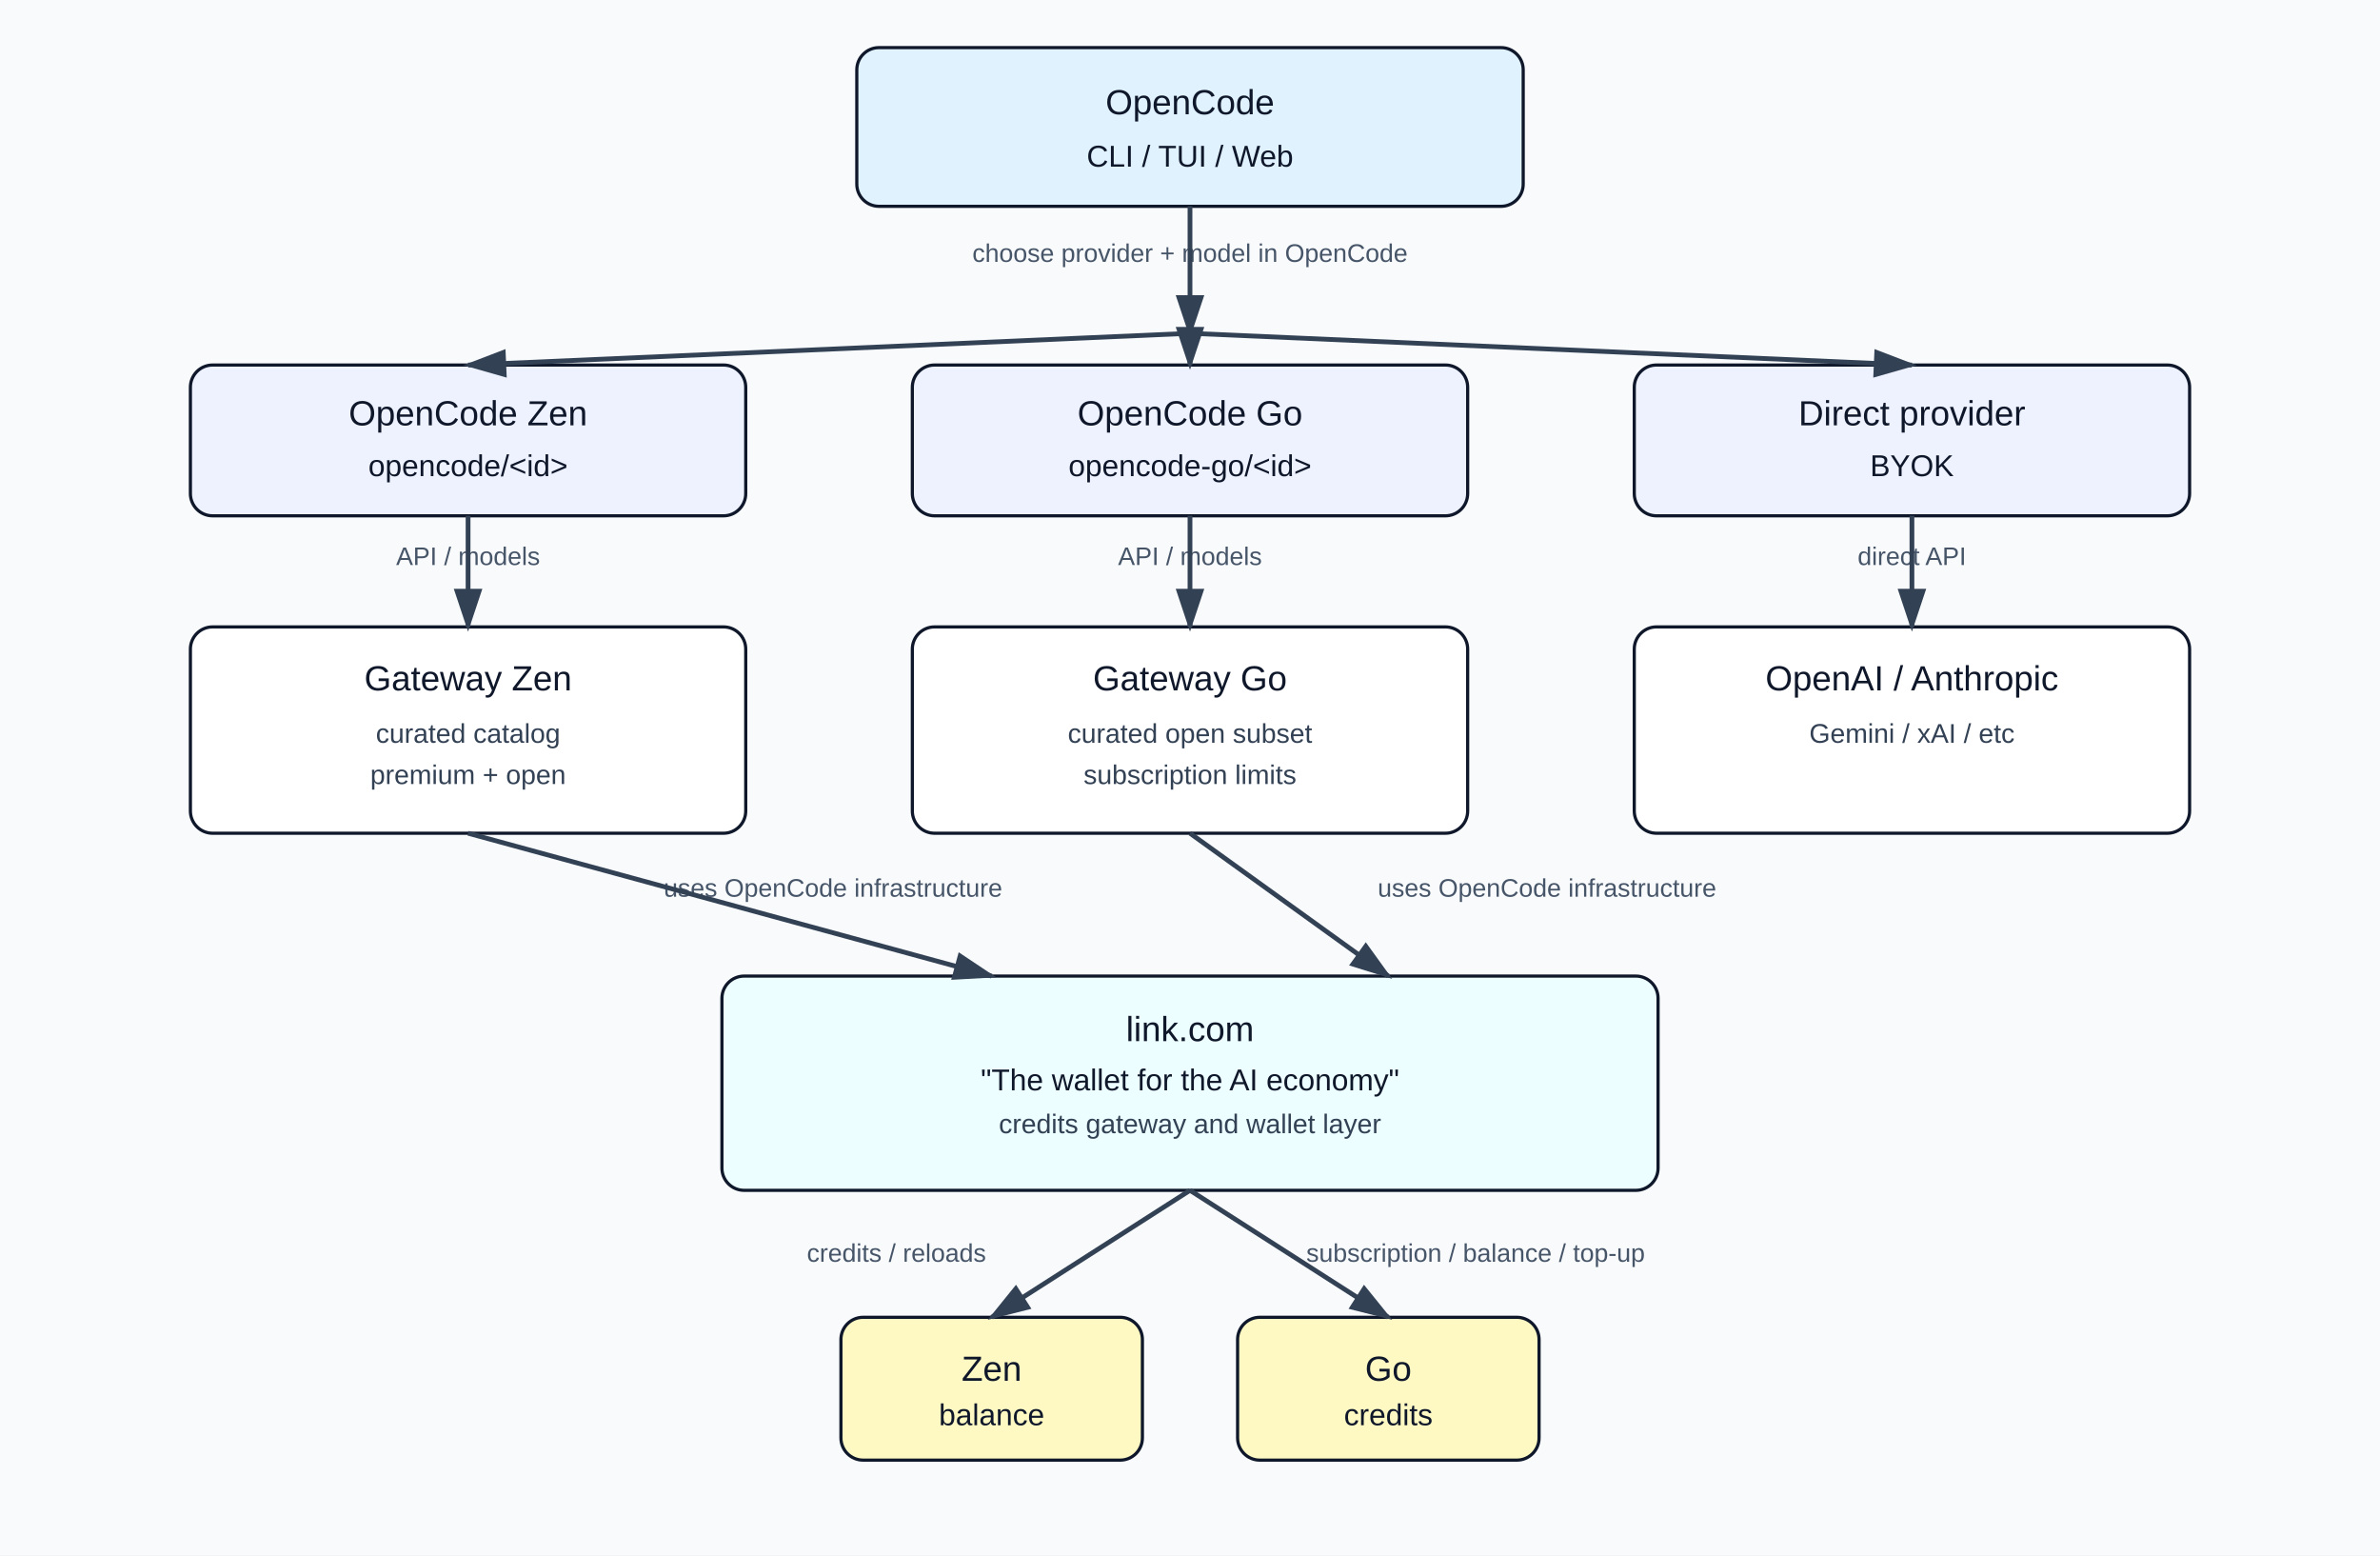
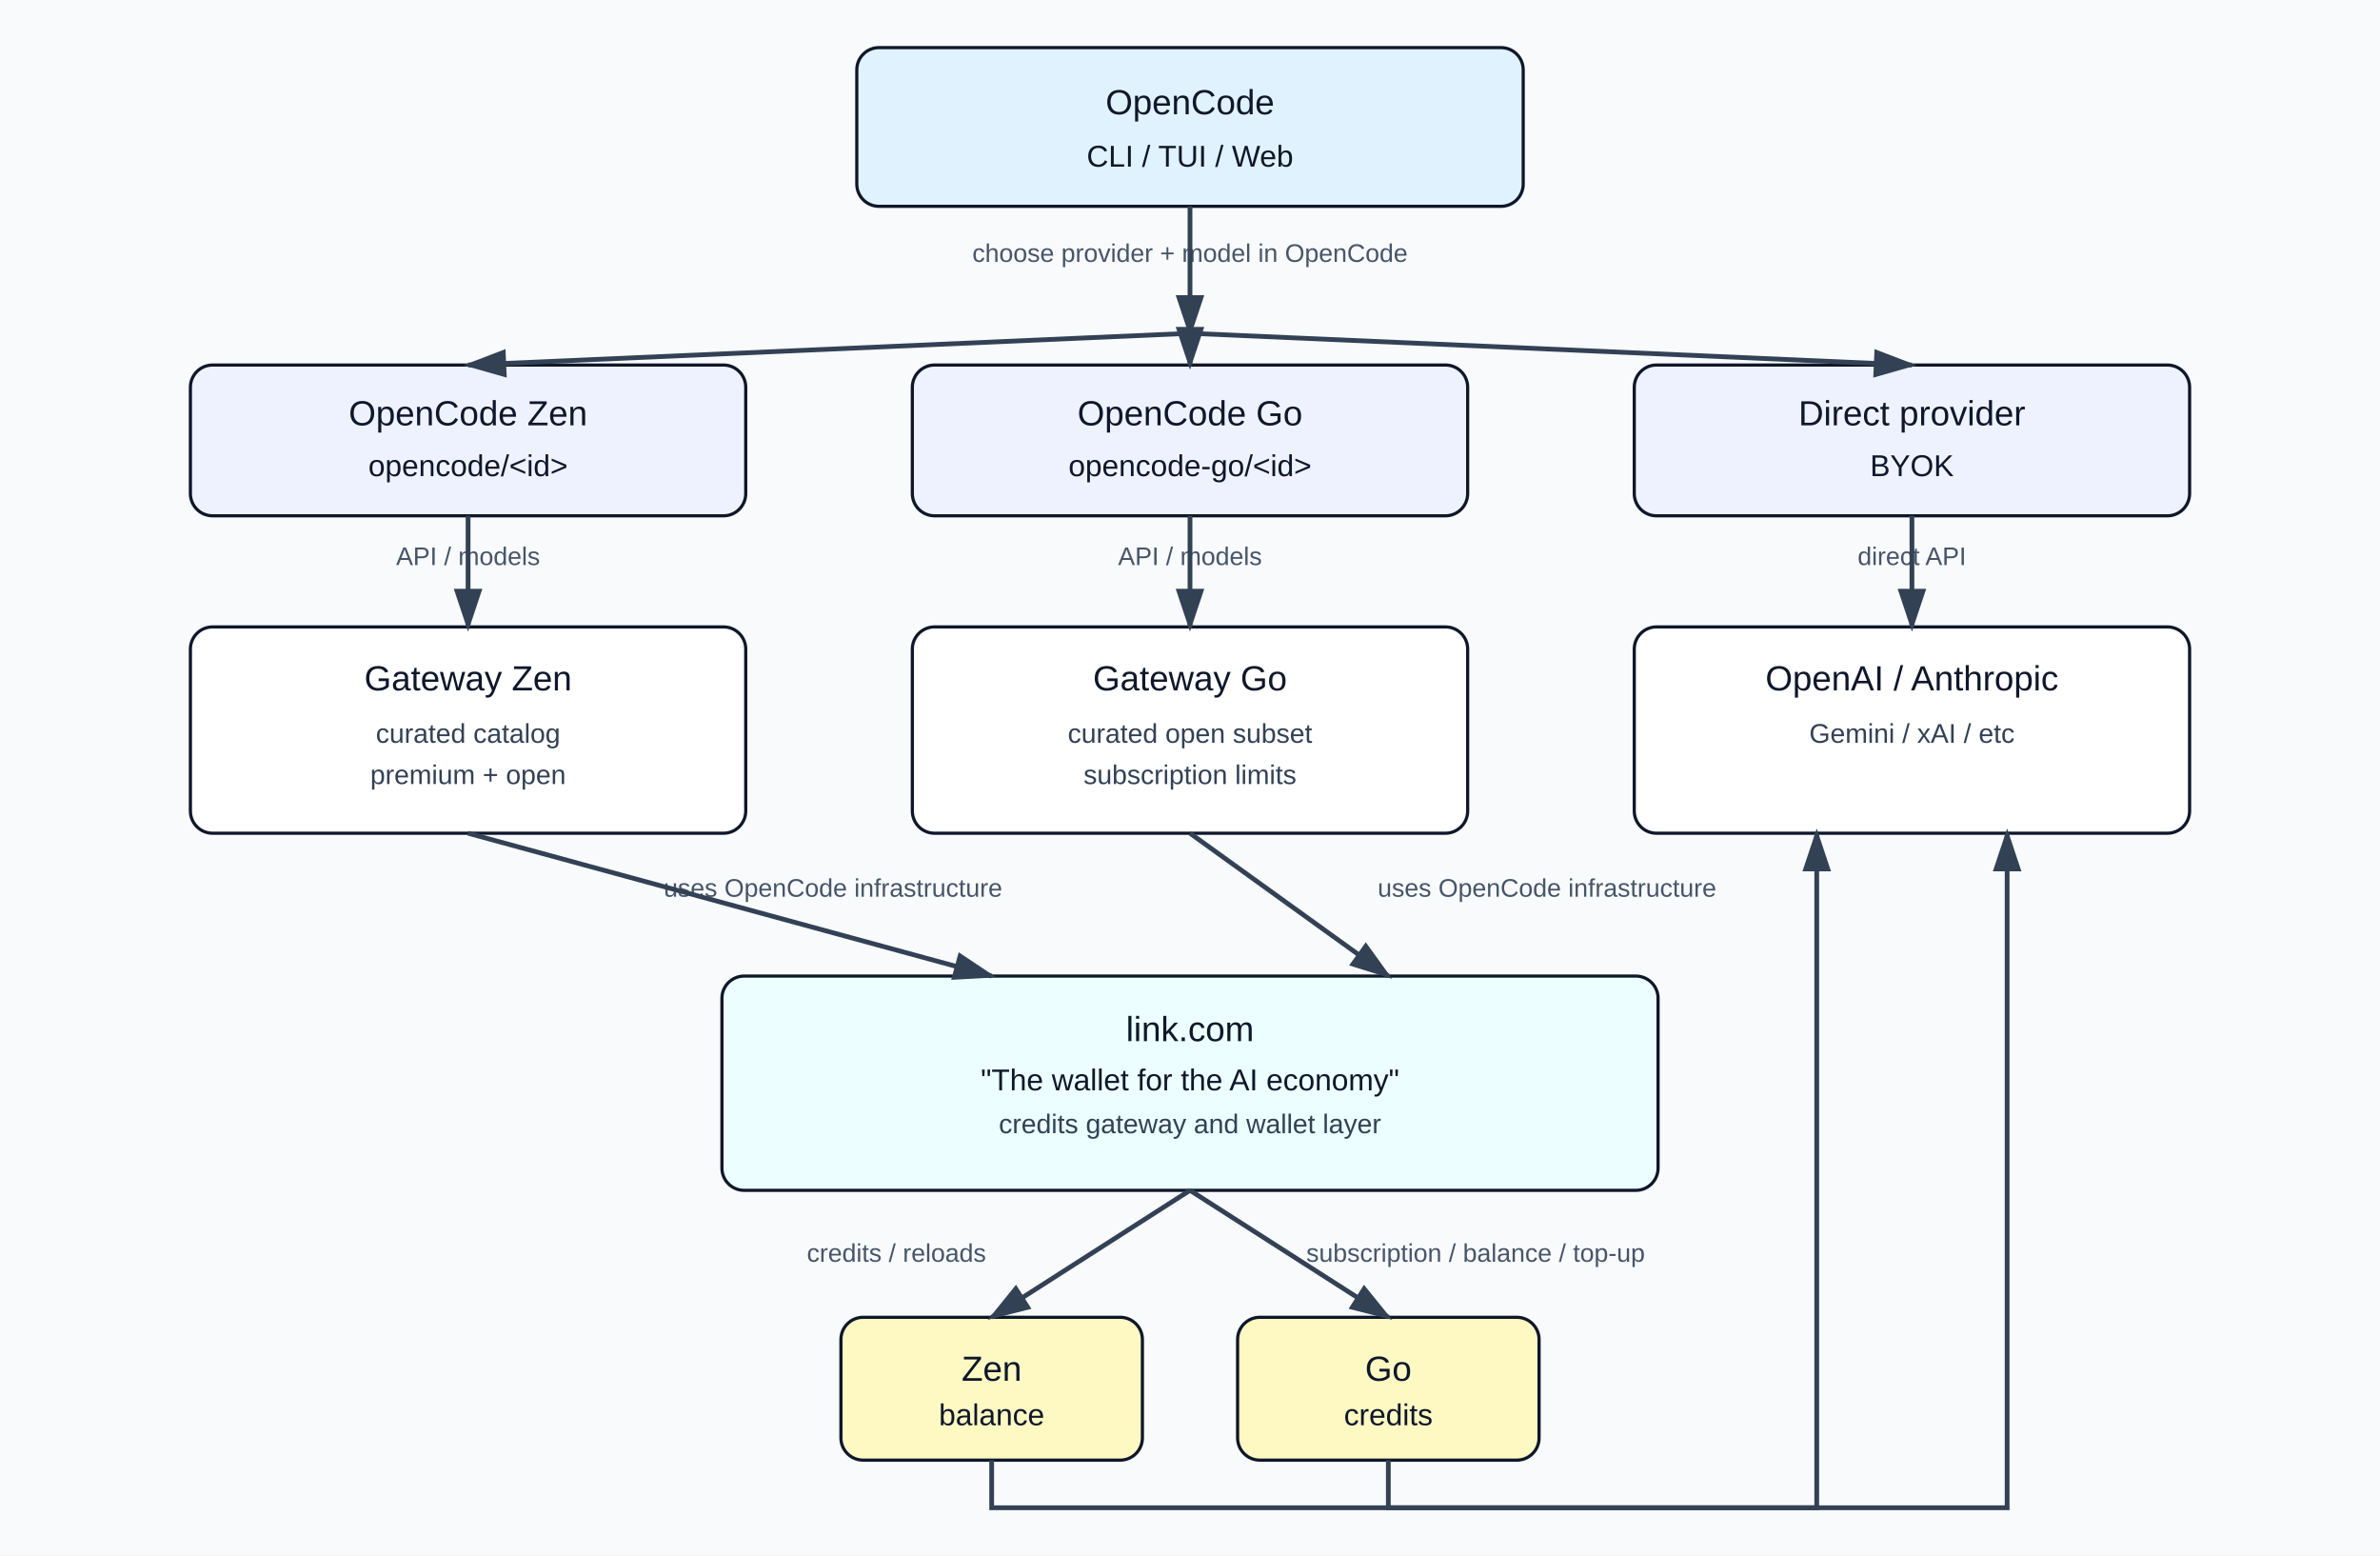
<svg xmlns="http://www.w3.org/2000/svg" viewBox="0 0 1500 980" role="img" aria-labelledby="title desc">
  <defs>
    <style>
      .bg { fill: #f8fafc; }
      .box { fill: #ffffff; stroke: #0f172a; stroke-width: 2; rx: 14; ry: 14; }
      .top { fill: #e0f2fe; }
      .mid { fill: #eef2ff; }
      .wallet { fill: #ecfeff; }
      .account { fill: #fef9c3; }
      .txt { font-family: "Segoe UI", Tahoma, Arial, sans-serif; fill: #0f172a; font-size: 22px; }
      .small { font-size: 19px; }
      .tiny { font-size: 17px; fill: #334155; }
      .center { text-anchor: middle; }
      .arrow { stroke: #334155; stroke-width: 3; fill: none; marker-end: url(#m); }
      .label { font-family: "Segoe UI", Tahoma, Arial, sans-serif; fill: #475569; font-size: 16px; }
    </style>
    <marker id="m" markerWidth="10" markerHeight="10" refX="8" refY="3" orient="auto">
      <path d="M0,0 L0,6 L9,3 z" fill="#334155" />
    </marker>
  </defs>
  <rect class="bg" x="0" y="0" width="1500" height="980" />
  <rect class="box top" x="540" y="30" width="420" height="100" />
  <text class="txt center" x="750" y="72">OpenCode</text>
  <text class="txt small center" x="750" y="105">CLI / TUI / Web</text>
  <text class="label center" x="750" y="165">choose provider + model in OpenCode</text>
  <rect class="box mid" x="120" y="230" width="350" height="95" />
  <text class="txt center" x="295" y="268">OpenCode Zen</text>
  <text class="txt small center" x="295" y="300">opencode/&lt;id&gt;</text>
  <rect class="box mid" x="575" y="230" width="350" height="95" />
  <text class="txt center" x="750" y="268">OpenCode Go</text>
  <text class="txt small center" x="750" y="300">opencode-go/&lt;id&gt;</text>
  <rect class="box mid" x="1030" y="230" width="350" height="95" />
  <text class="txt center" x="1205" y="268">Direct provider</text>
  <text class="txt small center" x="1205" y="300">BYOK</text>
  <rect class="box" x="120" y="395" width="350" height="130" />
  <text class="txt center" x="295" y="435">Gateway Zen</text>
  <text class="txt tiny center" x="295" y="468">curated catalog</text>
  <text class="txt tiny center" x="295" y="494">premium + open</text>
  <rect class="box" x="575" y="395" width="350" height="130" />
  <text class="txt center" x="750" y="435">Gateway Go</text>
  <text class="txt tiny center" x="750" y="468">curated open subset</text>
  <text class="txt tiny center" x="750" y="494">subscription limits</text>
  <rect class="box" x="1030" y="395" width="350" height="130" />
  <text class="txt center" x="1205" y="435">OpenAI / Anthropic</text>
  <text class="txt tiny center" x="1205" y="468">Gemini / xAI / etc</text>
  <rect class="box wallet" x="455" y="615" width="590" height="135" />
  <text class="txt center" x="750" y="656">link.com</text>
  <text class="txt small center" x="750" y="687">"The wallet for the AI economy"</text>
  <text class="txt tiny center" x="750" y="714">credits gateway and wallet layer</text>
  <rect class="box account" x="530" y="830" width="190" height="90" />
  <text class="txt center" x="625" y="870">Zen</text>
  <text class="txt small center" x="625" y="898">balance</text>
  <rect class="box account" x="780" y="830" width="190" height="90" />
  <text class="txt center" x="875" y="870">Go</text>
  <text class="txt small center" x="875" y="898">credits</text>
  <line class="arrow" x1="750" y1="130" x2="750" y2="210" />
  <line class="arrow" x1="750" y1="210" x2="295" y2="230" />
  <line class="arrow" x1="750" y1="210" x2="750" y2="230" />
  <line class="arrow" x1="750" y1="210" x2="1205" y2="230" />
  <text class="label center" x="295" y="356">API / models</text>
  <line class="arrow" x1="295" y1="325" x2="295" y2="395" />
  <text class="label center" x="750" y="356">API / models</text>
  <line class="arrow" x1="750" y1="325" x2="750" y2="395" />
  <text class="label center" x="1205" y="356">direct API</text>
  <line class="arrow" x1="1205" y1="325" x2="1205" y2="395" />
  <text class="label center" x="525" y="565">uses OpenCode infrastructure</text>
  <line class="arrow" x1="295" y1="525" x2="625" y2="615" />
  <text class="label center" x="975" y="565">uses OpenCode infrastructure</text>
  <line class="arrow" x1="750" y1="525" x2="875" y2="615" />
  <line class="arrow" x1="750" y1="750" x2="625" y2="830" />
  <line class="arrow" x1="750" y1="750" x2="875" y2="830" />
+   <polyline class="arrow" points="625,920 625,950 1145,950 1145,525" />
+   <polyline class="arrow" points="875,920 875,950 1265,950 1265,525" />
  <text class="label center" x="565" y="795">credits / reloads</text>
  <text class="label center" x="930" y="795">subscription / balance / top-up</text>
</svg>
